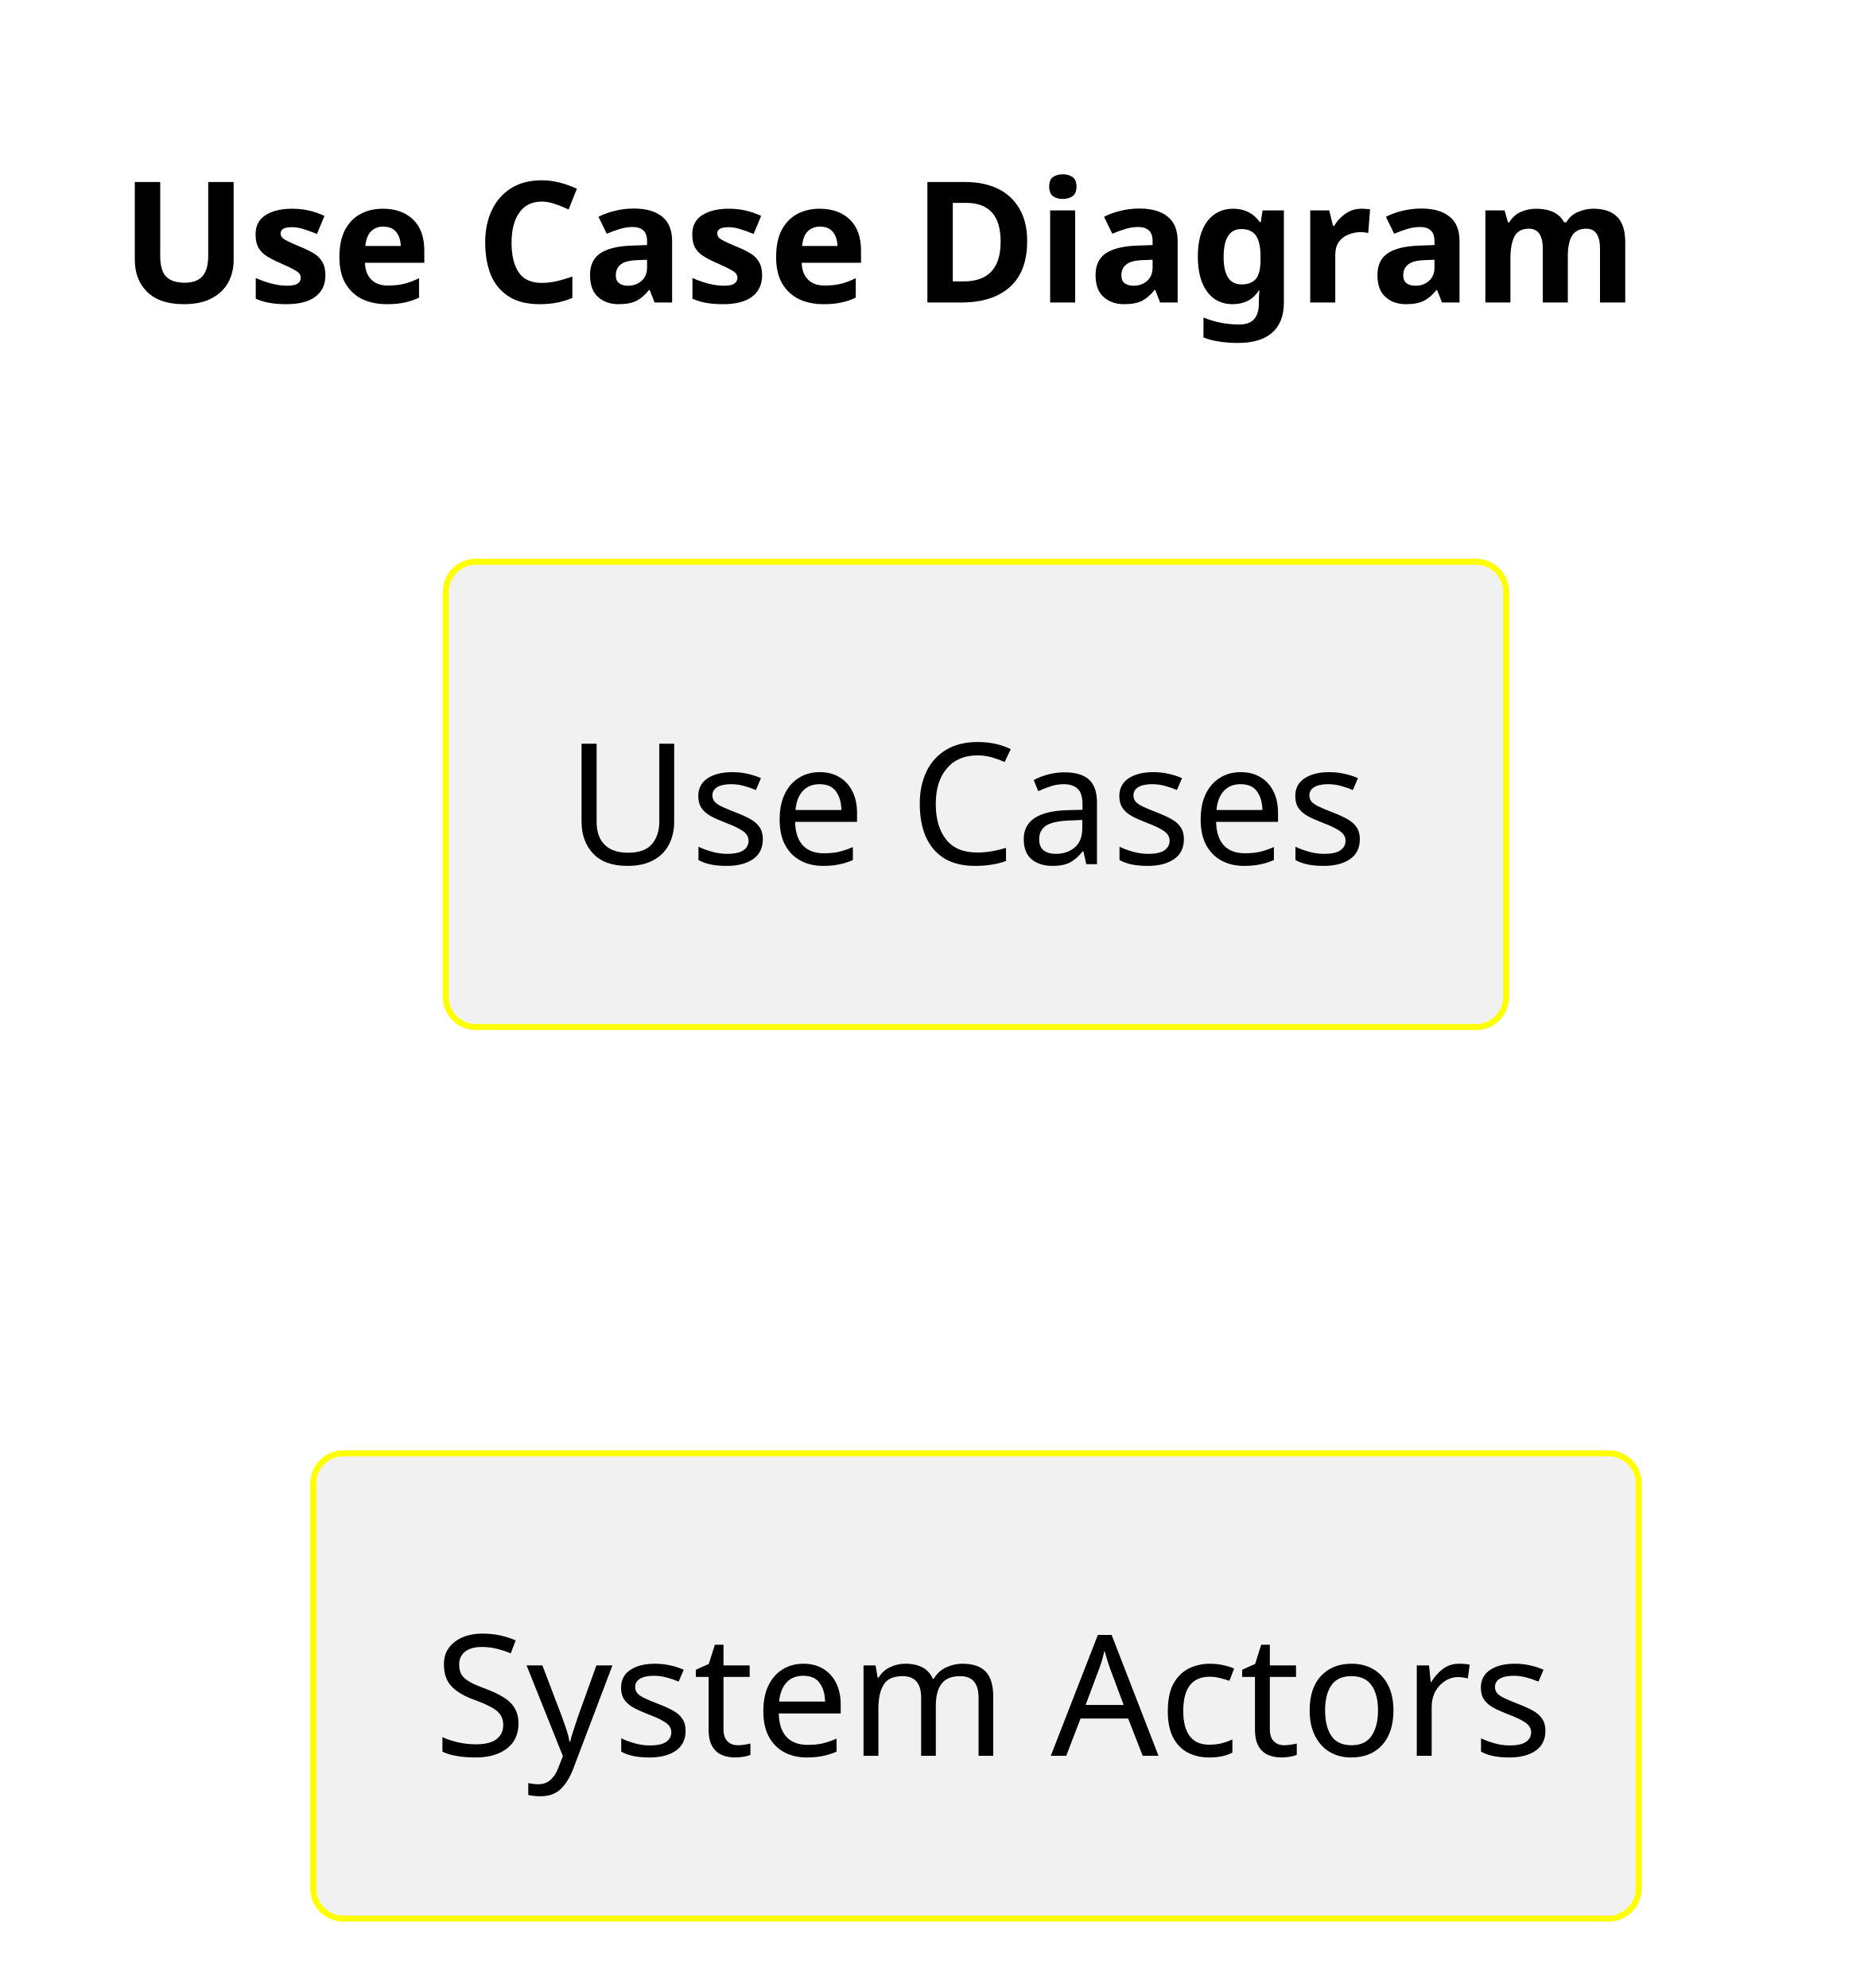
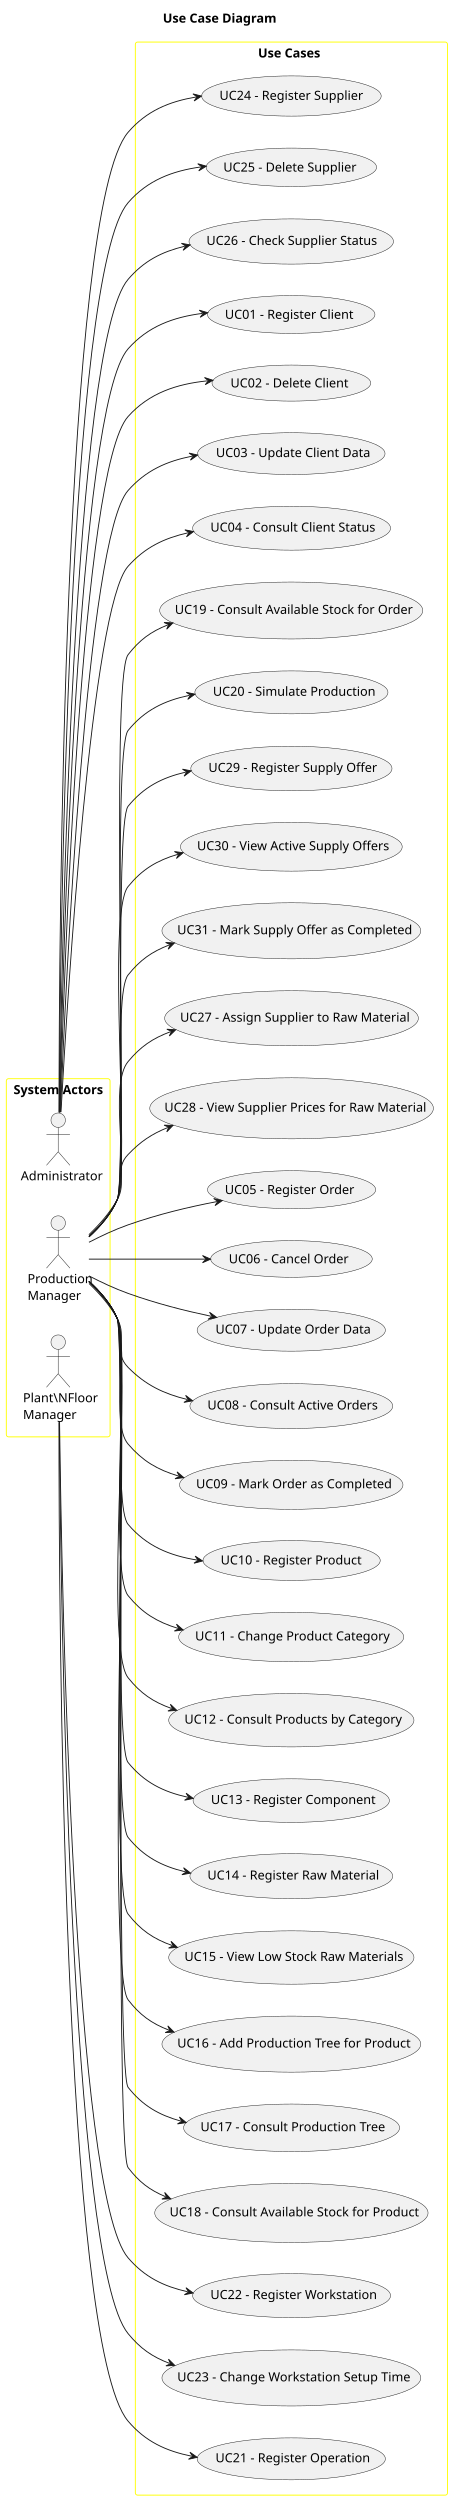
- <svg xmlns="http://www.w3.org/2000/svg" contentStyleType="text/css" height="165px" preserveAspectRatio="none" style="width:155px;height:165px;background:#FFFFFF;" version="1.1" viewBox="0 0 155 165" width="155px" zoomAndPan="magnify">
+ <svg xmlns="http://www.w3.org/2000/svg" contentStyleType="text/css" height="2771px" preserveAspectRatio="none" style="width:502px;height:2771px;background:#FFFFFF;" version="1.1" viewBox="0 0 502 2771" width="502px" zoomAndPan="magnify">
  <defs />
  <g>
-     <text fill="#000000" font-family="sans-serif" font-size="14" font-weight="bold" lengthAdjust="spacing" textLength="127" x="10" y="25.107">Use Case Diagram</text>
-     <g id="elem_actors">
-       <rect fill="#F1F1F1" height="38.621" rx="2.5" ry="2.5" style="stroke:#FFFF00;stroke-width:0.5;" width="110" x="26" y="120.621" />
-       <text fill="#000000" font-family="sans-serif" font-size="14" lengthAdjust="spacing" textLength="90" x="36" y="145.728">System Actors</text>
-     </g>
-     <g id="elem_usecases">
-       <rect fill="#F1F1F1" height="38.621" rx="2.5" ry="2.5" style="stroke:#FFFF00;stroke-width:0.5;" width="88" x="37" y="46.621" />
-       <text fill="#000000" font-family="sans-serif" font-size="14" lengthAdjust="spacing" textLength="68" x="47" y="71.728">Use Cases</text>
+     <text fill="#000000" font-family="sans-serif" font-size="14" font-weight="bold" lengthAdjust="spacing" textLength="127" x="180.5" y="25.107">Use Case Diagram</text>
+     <g id="cluster_actors">
+       <rect fill="none" height="397" rx="2.5" ry="2.5" style="stroke:#FFFF00;stroke-width:1.0;" width="115" x="7" y="1195.621" />
+       <text fill="#000000" font-family="sans-serif" font-size="14" font-weight="bold" lengthAdjust="spacing" textLength="99" x="15" y="1212.728">System Actors</text>
+     </g>
+     <g id="cluster_usecases">
+       <rect fill="none" height="2719" rx="2.5" ry="2.5" style="stroke:#FFFF00;stroke-width:1.0;" width="346" x="150" y="46.621" />
+       <text fill="#000000" font-family="sans-serif" font-size="14" font-weight="bold" lengthAdjust="spacing" textLength="74" x="286" y="63.728">Use Cases</text>
+     </g>
+     <g id="elem_Administrator">
+       <ellipse cx="64.5" cy="1241.621" fill="#F1F1F1" rx="8" ry="8" style="stroke:#181818;stroke-width:0.5;" />
+       <path d="M64.5,1249.621 L64.5,1276.621 M51.5,1257.621 L77.5,1257.621 M64.5,1276.621 L51.5,1291.621 M64.5,1276.621 L77.5,1291.621 " fill="none" style="stroke:#181818;stroke-width:0.5;" />
+       <text fill="#000000" font-family="sans-serif" font-size="14" lengthAdjust="spacing" textLength="83" x="23" y="1308.228">Administrator</text>
+     </g>
+     <g id="elem_PM">
+       <ellipse cx="64.5" cy="1355.621" fill="#F1F1F1" rx="8" ry="8" style="stroke:#181818;stroke-width:0.5;" />
+       <path d="M64.5,1363.621 L64.5,1390.621 M51.5,1371.621 L77.5,1371.621 M64.5,1390.621 L51.5,1405.621 M64.5,1390.621 L77.5,1405.621 " fill="none" style="stroke:#181818;stroke-width:0.5;" />
+       <text fill="#000000" font-family="sans-serif" font-size="14" lengthAdjust="spacing" textLength="68" x="30.5" y="1422.228">Production</text>
+       <text fill="#000000" font-family="sans-serif" font-size="14" lengthAdjust="spacing" textLength="56" x="30.5" y="1440.85">Manager</text>
+     </g>
+     <g id="elem_PFM">
+       <ellipse cx="64.5" cy="1487.621" fill="#F1F1F1" rx="8" ry="8" style="stroke:#181818;stroke-width:0.5;" />
+       <path d="M64.5,1495.621 L64.5,1522.621 M51.5,1503.621 L77.5,1503.621 M64.5,1522.621 L51.5,1537.621 M64.5,1522.621 L77.5,1537.621 " fill="none" style="stroke:#181818;stroke-width:0.5;" />
+       <text fill="#000000" font-family="sans-serif" font-size="14" lengthAdjust="spacing" textLength="78" x="25.5" y="1554.228">Plant\NFloor</text>
+       <text fill="#000000" font-family="sans-serif" font-size="14" lengthAdjust="spacing" textLength="56" x="25.5" y="1572.85">Manager</text>
+     </g>
+     <g id="elem_UC01">
+       <ellipse cx="322.797" cy="348.58" fill="#F1F1F1" rx="92.797" ry="20.959" style="stroke:#181818;stroke-width:0.5;" />
+       <text fill="#000000" font-family="sans-serif" font-size="14" lengthAdjust="spacing" textLength="141" x="249.297" y="353.384">UC01 - Register Client</text>
+     </g>
+     <g id="elem_UC02">
+       <ellipse cx="322.956" cy="424.612" fill="#F1F1F1" rx="87.956" ry="19.991" style="stroke:#181818;stroke-width:0.5;" />
+       <text fill="#000000" font-family="sans-serif" font-size="14" lengthAdjust="spacing" textLength="129" x="255.456" y="429.416">UC02 - Delete Client</text>
+     </g>
+     <g id="elem_UC03">
+       <ellipse cx="322.883" cy="502.798" fill="#F1F1F1" rx="103.883" ry="23.177" style="stroke:#181818;stroke-width:0.5;" />
+       <text fill="#000000" font-family="sans-serif" font-size="14" lengthAdjust="spacing" textLength="167" x="239.368" y="506.601">UC03 - Update Client Data</text>
+     </g>
+     <g id="elem_UC04">
+       <ellipse cx="323.192" cy="585.46" fill="#F1F1F1" rx="109.692" ry="24.338" style="stroke:#181818;stroke-width:0.5;" />
+       <text fill="#000000" font-family="sans-serif" font-size="14" lengthAdjust="spacing" textLength="180" x="233.192" y="589.256">UC04 - Consult Client Status</text>
+     </g>
+     <g id="elem_UC05">
+       <ellipse cx="323.207" cy="1318.662" fill="#F1F1F1" rx="93.207" ry="21.041" style="stroke:#181818;stroke-width:0.5;" />
+       <text fill="#000000" font-family="sans-serif" font-size="14" lengthAdjust="spacing" textLength="142" x="249.207" y="1323.466">UC05 - Register Order</text>
+     </g>
+     <g id="elem_UC06">
+       <ellipse cx="323.053" cy="1395.432" fill="#F1F1F1" rx="89.553" ry="20.311" style="stroke:#181818;stroke-width:0.5;" />
+       <text fill="#000000" font-family="sans-serif" font-size="14" lengthAdjust="spacing" textLength="133" x="253.553" y="1400.235">UC06 - Cancel Order</text>
+     </g>
+     <g id="elem_UC07">
+       <ellipse cx="322.827" cy="1474.387" fill="#F1F1F1" rx="104.327" ry="23.265" style="stroke:#181818;stroke-width:0.5;" />
+       <text fill="#000000" font-family="sans-serif" font-size="14" lengthAdjust="spacing" textLength="168" x="238.827" y="1478.183">UC07 - Update Order Data</text>
+     </g>
+     <g id="elem_UC08">
+       <ellipse cx="322.899" cy="1558.501" fill="#F1F1F1" rx="112.399" ry="24.88" style="stroke:#181818;stroke-width:0.5;" />
+       <text fill="#000000" font-family="sans-serif" font-size="14" lengthAdjust="spacing" textLength="186" x="229.899" y="1562.298">UC08 - Consult Active Orders</text>
+     </g>
+     <g id="elem_UC09">
+       <ellipse cx="322.828" cy="1645.787" fill="#F1F1F1" rx="123.828" ry="27.166" style="stroke:#181818;stroke-width:0.5;" />
+       <text fill="#000000" font-family="sans-serif" font-size="14" lengthAdjust="spacing" textLength="211" x="217.328" y="1649.584">UC09 - Mark Order as Completed</text>
+     </g>
+     <g id="elem_UC10">
+       <ellipse cx="323.223" cy="1729.666" fill="#F1F1F1" rx="98.223" ry="22.045" style="stroke:#181818;stroke-width:0.5;" />
+       <text fill="#000000" font-family="sans-serif" font-size="14" lengthAdjust="spacing" textLength="154" x="244.578" y="1734.049">UC10 - Register Product</text>
+     </g>
+     <g id="elem_UC11">
+       <ellipse cx="322.751" cy="1814.471" fill="#F1F1F1" rx="124.751" ry="27.35" style="stroke:#181818;stroke-width:0.5;" />
+       <text fill="#000000" font-family="sans-serif" font-size="14" lengthAdjust="spacing" textLength="213" x="216.251" y="1818.268">UC11 - Change Product Category</text>
+     </g>
+     <g id="elem_UC12">
+       <ellipse cx="322.919" cy="1906.705" fill="#F1F1F1" rx="135.919" ry="29.584" style="stroke:#181818;stroke-width:0.5;" />
+       <text fill="#000000" font-family="sans-serif" font-size="14" lengthAdjust="spacing" textLength="237" x="204.419" y="1910.502">UC12 - Consult Products by Category</text>
+     </g>
+     <g id="elem_UC13">
+       <ellipse cx="322.793" cy="1995.78" fill="#F1F1F1" rx="108.793" ry="24.159" style="stroke:#181818;stroke-width:0.5;" />
+       <text fill="#000000" font-family="sans-serif" font-size="14" lengthAdjust="spacing" textLength="178" x="233.793" y="1999.577">UC13 - Register Component</text>
+     </g>
+     <g id="elem_UC14">
+       <ellipse cx="322.899" cy="2079.501" fill="#F1F1F1" rx="112.399" ry="24.88" style="stroke:#181818;stroke-width:0.5;" />
+       <text fill="#000000" font-family="sans-serif" font-size="14" lengthAdjust="spacing" textLength="186" x="229.899" y="2083.298">UC14 - Register Raw Material</text>
+     </g>
+     <g id="elem_UC15">
+       <ellipse cx="322.919" cy="2169.705" fill="#F1F1F1" rx="135.919" ry="29.584" style="stroke:#181818;stroke-width:0.5;" />
+       <text fill="#000000" font-family="sans-serif" font-size="14" lengthAdjust="spacing" textLength="237" x="204.419" y="2173.502">UC15 - View Low Stock Raw Materials</text>
+     </g>
+     <g id="elem_UC16">
+       <ellipse cx="322.94" cy="2265.709" fill="#F1F1F1" rx="143.44" ry="31.088" style="stroke:#181818;stroke-width:0.5;" />
+       <text fill="#000000" font-family="sans-serif" font-size="14" lengthAdjust="spacing" textLength="253" x="196.44" y="2269.506">UC16 - Add Production Tree for Product</text>
+     </g>
+     <g id="elem_UC17">
+       <ellipse cx="323.188" cy="2358.459" fill="#F1F1F1" rx="119.688" ry="26.338" style="stroke:#181818;stroke-width:0.5;" />
+       <text fill="#000000" font-family="sans-serif" font-size="14" lengthAdjust="spacing" textLength="202" x="222.188" y="2362.256">UC17 - Consult Production Tree</text>
+     </g>
+     <g id="elem_UC18">
+       <ellipse cx="322.986" cy="2452.818" fill="#F1F1F1" rx="151.486" ry="32.697" style="stroke:#181818;stroke-width:0.5;" />
+       <text fill="#000000" font-family="sans-serif" font-size="14" lengthAdjust="spacing" textLength="270" x="187.986" y="2456.615">UC18 - Consult Available Stock for Product</text>
+     </g>
+     <g id="elem_UC19">
+       <ellipse cx="322.801" cy="676.681" fill="#F1F1F1" rx="145.801" ry="31.56" style="stroke:#181818;stroke-width:0.5;" />
+       <text fill="#000000" font-family="sans-serif" font-size="14" lengthAdjust="spacing" textLength="258" x="193.801" y="680.478">UC19 - Consult Available Stock for Order</text>
+     </g>
+     <g id="elem_UC20">
+       <ellipse cx="323.001" cy="767.421" fill="#F1F1F1" rx="107.001" ry="23.8" style="stroke:#181818;stroke-width:0.5;" />
+       <text fill="#000000" font-family="sans-serif" font-size="14" lengthAdjust="spacing" textLength="174" x="236.001" y="771.218">UC20 - Simulate Production</text>
+     </g>
+     <g id="elem_UC21">
+       <ellipse cx="322.827" cy="2725.387" fill="#F1F1F1" rx="104.327" ry="23.265" style="stroke:#181818;stroke-width:0.5;" />
+       <text fill="#000000" font-family="sans-serif" font-size="14" lengthAdjust="spacing" textLength="168" x="238.827" y="2729.183">UC21 - Register Operation</text>
+     </g>
+     <g id="elem_UC22">
+       <ellipse cx="323.192" cy="2544.459" fill="#F1F1F1" rx="109.692" ry="24.338" style="stroke:#181818;stroke-width:0.5;" />
+       <text fill="#000000" font-family="sans-serif" font-size="14" lengthAdjust="spacing" textLength="180" x="233.192" y="2548.256">UC22 - Register Workstation</text>
+     </g>
+     <g id="elem_UC23">
+       <ellipse cx="322.94" cy="2635.709" fill="#F1F1F1" rx="143.44" ry="31.088" style="stroke:#181818;stroke-width:0.5;" />
+       <text fill="#000000" font-family="sans-serif" font-size="14" lengthAdjust="spacing" textLength="253" x="196.44" y="2639.506">UC23 - Change Workstation Setup Time</text>
+     </g>
+     <g id="elem_UC24">
+       <ellipse cx="323.01" cy="106.423" fill="#F1F1F1" rx="99.51" ry="22.302" style="stroke:#181818;stroke-width:0.5;" />
+       <text fill="#000000" font-family="sans-serif" font-size="14" lengthAdjust="spacing" textLength="157" x="243.258" y="110.674">UC24 - Register Supplier</text>
+     </g>
+     <g id="elem_UC25">
+       <ellipse cx="322.941" cy="185.409" fill="#F1F1F1" rx="94.441" ry="21.288" style="stroke:#181818;stroke-width:0.5;" />
+       <text fill="#000000" font-family="sans-serif" font-size="14" lengthAdjust="spacing" textLength="145" x="247.552" y="190.181">UC25 - Delete Supplier</text>
+     </g>
+     <g id="elem_UC26">
+       <ellipse cx="322.805" cy="267.682" fill="#F1F1F1" rx="113.305" ry="25.061" style="stroke:#181818;stroke-width:0.5;" />
+       <text fill="#000000" font-family="sans-serif" font-size="14" lengthAdjust="spacing" textLength="188" x="228.805" y="271.479">UC26 - Check Supplier Status</text>
+     </g>
+     <g id="elem_UC27">
+       <ellipse cx="323.113" cy="1128.644" fill="#F1F1F1" rx="140.613" ry="30.523" style="stroke:#181818;stroke-width:0.5;" />
+       <text fill="#000000" font-family="sans-serif" font-size="14" lengthAdjust="spacing" textLength="247" x="199.613" y="1132.441">UC27 - Assign Supplier to Raw Material</text>
+     </g>
+     <g id="elem_UC28">
+       <ellipse cx="323.195" cy="1228.46" fill="#F1F1F1" rx="157.195" ry="33.839" style="stroke:#181818;stroke-width:0.5;" />
+       <text fill="#000000" font-family="sans-serif" font-size="14" lengthAdjust="spacing" textLength="282" x="182.195" y="1232.257">UC28 - View Supplier Prices for Raw Material</text>
+     </g>
+     <g id="elem_UC29">
+       <ellipse cx="322.995" cy="851.82" fill="#F1F1F1" rx="111.495" ry="24.699" style="stroke:#181818;stroke-width:0.5;" />
+       <text fill="#000000" font-family="sans-serif" font-size="14" lengthAdjust="spacing" textLength="184" x="230.995" y="855.617">UC29 - Register Supply Offer</text>
+     </g>
+     <g id="elem_UC30">
+       <ellipse cx="322.906" cy="938.602" fill="#F1F1F1" rx="122.906" ry="26.981" style="stroke:#181818;stroke-width:0.5;" />
+       <text fill="#000000" font-family="sans-serif" font-size="14" lengthAdjust="spacing" textLength="209" x="218.406" y="942.399">UC30 - View Active Supply Offers</text>
+     </g>
+     <g id="elem_UC31">
+       <ellipse cx="322.94" cy="1031.709" fill="#F1F1F1" rx="143.44" ry="31.088" style="stroke:#181818;stroke-width:0.5;" />
+       <text fill="#000000" font-family="sans-serif" font-size="14" lengthAdjust="spacing" textLength="253" x="196.44" y="1035.506">UC31 - Mark Supply Offer as Completed</text>
+     </g>
+     <g id="link_Administrator_UC01">
+       <path d="M66.19,1233.011 C69.4,1069.251 85.25,450.751 142,386.621 C164.01,361.751 191.9,351.586 224.32,347.366 " fill="none" id="Administrator-to-UC01" style="stroke:#181818;stroke-width:1.0;" />
+       <polygon fill="#181818" points="230.27,346.591,220.829,343.786,225.312,347.236,221.862,351.719,230.27,346.591" style="stroke:#181818;stroke-width:1.0;" />
+     </g>
+     <g id="link_Administrator_UC02">
+       <path d="M66.52,1232.981 C70.85,1078.121 90.01,519.591 142,461.621 C165.43,435.491 195.991,425.603 230.031,422.113 " fill="none" id="Administrator-to-UC02" style="stroke:#181818;stroke-width:1.0;" />
+       <polygon fill="#181818" points="236,421.501,226.639,418.44,231.026,422.011,227.455,426.398,236,421.501" style="stroke:#181818;stroke-width:1.0;" />
+     </g>
+     <g id="link_Administrator_UC03">
+       <path d="M67.01,1232.631 C72.86,1087.661 95.97,595.501 142,543.621 C161.57,521.561 184.433,511.222 213.243,505.542 " fill="none" id="Administrator-to-UC03" style="stroke:#181818;stroke-width:1.0;" />
+       <polygon fill="#181818" points="219.13,504.381,209.526,502.197,214.224,505.348,211.074,510.046,219.13,504.381" style="stroke:#181818;stroke-width:1.0;" />
+     </g>
+     <g id="link_Administrator_UC04">
+       <path d="M67.6,1232.701 C74.97,1099.011 101.5,672.901 142,627.621 C160.61,606.811 181.507,596.622 208.717,590.482 " fill="none" id="Administrator-to-UC04" style="stroke:#181818;stroke-width:1.0;" />
+       <polygon fill="#181818" points="214.57,589.161,204.91,587.24,209.693,590.262,206.671,595.044,214.57,589.161" style="stroke:#181818;stroke-width:1.0;" />
+     </g>
+     <g id="link_PM_UC05">
+       <path d="M98.61,1376.931 C111.8,1370.091 127.31,1362.771 142,1357.621 C175.49,1345.881 207.889,1338.13 240.519,1331.82 " fill="none" id="PM-to-UC05" style="stroke:#181818;stroke-width:1.0;" />
+       <polygon fill="#181818" points="246.41,1330.681,236.814,1328.463,241.501,1331.63,238.333,1336.317,246.41,1330.681" style="stroke:#181818;stroke-width:1.0;" />
+     </g>
+     <g id="link_PM_UC06">
+       <path d="M98.51,1395.621 C132.47,1395.621 180.84,1395.621 227.46,1395.621 " fill="none" id="PM-to-UC06" style="stroke:#181818;stroke-width:1.0;" />
+       <polygon fill="#181818" points="233.46,1395.621,224.46,1391.621,228.46,1395.621,224.46,1399.621,233.46,1395.621" style="stroke:#181818;stroke-width:1.0;" />
+     </g>
+     <g id="link_PM_UC07">
+       <path d="M98.64,1414.231 C111.83,1421.061 127.33,1428.391 142,1433.621 C173.4,1444.811 203.119,1452.443 234.319,1459.023 " fill="none" id="PM-to-UC07" style="stroke:#181818;stroke-width:1.0;" />
+       <polygon fill="#181818" points="240.19,1460.261,232.209,1454.49,235.298,1459.229,230.558,1462.318,240.19,1460.261" style="stroke:#181818;stroke-width:1.0;" />
+     </g>
+     <g id="link_PM_UC08">
+       <path d="M98.66,1422.621 C110.17,1433.591 122.14,1447.111 130,1461.621 C141.71,1483.241 124.75,1498.101 142,1515.621 C161.04,1534.971 181.299,1544.818 207.699,1551.217 " fill="none" id="PM-to-UC08" style="stroke:#181818;stroke-width:1.0;" />
+       <polygon fill="#181818" points="213.53,1552.631,205.726,1546.623,208.671,1551.453,203.841,1554.398,213.53,1552.631" style="stroke:#181818;stroke-width:1.0;" />
+     </g>
+     <g id="link_PM_UC09">
+       <path d="M98.69,1421.141 C110.65,1432.211 122.92,1446.181 130,1461.621 C142.92,1489.801 121.89,1577.031 142,1600.621 C157.88,1619.251 174.45,1629.068 197.98,1636.078 " fill="none" id="PM-to-UC09" style="stroke:#181818;stroke-width:1.0;" />
+       <polygon fill="#181818" points="203.73,1637.791,196.247,1631.388,198.938,1636.363,193.963,1639.055,203.73,1637.791" style="stroke:#181818;stroke-width:1.0;" />
+     </g>
+     <g id="link_PM_UC10">
+       <path d="M98.62,1420.711 C110.72,1431.811 123.12,1445.921 130,1461.621 C140.19,1484.851 125.61,1670.261 142,1689.621 C162.37,1713.691 187.787,1724.201 218.647,1729.201 " fill="none" id="PM-to-UC10" style="stroke:#181818;stroke-width:1.0;" />
+       <polygon fill="#181818" points="224.57,1730.161,216.326,1724.773,219.634,1729.361,215.046,1732.67,224.57,1730.161" style="stroke:#181818;stroke-width:1.0;" />
+     </g>
+     <g id="link_PM_UC11">
+       <path d="M98.73,1420.671 C110.84,1431.761 123.22,1445.871 130,1461.621 C143.5,1492.981 120.54,1742.071 142,1768.621 C157.41,1787.681 173.801,1797.729 197.291,1804.899 " fill="none" id="PM-to-UC11" style="stroke:#181818;stroke-width:1.0;" />
+       <polygon fill="#181818" points="203.03,1806.651,195.59,1800.198,198.248,1805.191,193.254,1807.849,203.03,1806.651" style="stroke:#181818;stroke-width:1.0;" />
+     </g>
+     <g id="link_PM_UC12">
+       <path d="M98.8,1420.641 C110.92,1431.731 123.29,1445.841 130,1461.621 C147.31,1502.331 114.43,1825.021 142,1859.621 C155.79,1876.921 169.428,1886.319 190.298,1893.749 " fill="none" id="PM-to-UC12" style="stroke:#181818;stroke-width:1.0;" />
+       <polygon fill="#181818" points="195.95,1895.761,188.813,1888.974,191.24,1894.084,186.13,1896.511,195.95,1895.761" style="stroke:#181818;stroke-width:1.0;" />
+     </g>
+     <g id="link_PM_UC13">
+       <path d="M98.5,1420.311 C110.75,1431.441 123.28,1445.681 130,1461.621 C140.63,1486.811 124.74,1932.411 142,1953.621 C159.82,1975.521 180.8,1986.04 208.351,1992.11 " fill="none" id="PM-to-UC13" style="stroke:#181818;stroke-width:1.0;" />
+       <polygon fill="#181818" points="214.21,1993.401,206.281,1987.558,209.327,1992.325,204.56,1995.371,214.21,1993.401" style="stroke:#181818;stroke-width:1.0;" />
+     </g>
+     <g id="link_PM_UC14">
+       <path d="M98.53,1420.291 C110.78,1431.431 123.3,1445.671 130,1461.621 C142.37,1491.081 121.94,2011.751 142,2036.621 C159.14,2057.881 178.906,2068.358 205.466,2074.748 " fill="none" id="PM-to-UC14" style="stroke:#181818;stroke-width:1.0;" />
+       <polygon fill="#181818" points="211.3,2076.151,203.485,2070.157,206.439,2074.981,201.614,2077.935,211.3,2076.151" style="stroke:#181818;stroke-width:1.0;" />
+     </g>
+     <g id="link_PM_UC15">
+       <path d="M98.55,1420.281 C110.8,1431.421 123.32,1445.661 130,1461.621 C144.15,1495.451 119.39,2092.741 142,2121.621 C155.86,2139.321 169.797,2148.941 191.007,2156.481 " fill="none" id="PM-to-UC15" style="stroke:#181818;stroke-width:1.0;" />
+       <polygon fill="#181818" points="196.66,2158.491,189.52,2151.707,191.949,2156.816,186.84,2159.245,196.66,2158.491" style="stroke:#181818;stroke-width:1.0;" />
+     </g>
+     <g id="link_PM_UC16">
+       <path d="M98.57,1420.281 C110.82,1431.411 123.34,1445.651 130,1461.621 C146.14,1500.341 116.26,2183.491 142,2216.621 C155.01,2233.371 167.555,2242.593 187.345,2250.263 " fill="none" id="PM-to-UC16" style="stroke:#181818;stroke-width:1.0;" />
+       <polygon fill="#181818" points="192.94,2252.431,185.994,2245.449,188.278,2250.624,183.103,2252.908,192.94,2252.431" style="stroke:#181818;stroke-width:1.0;" />
+     </g>
+     <g id="link_PM_UC17">
+       <path d="M98.59,1420.271 C110.84,1431.401 123.36,1445.641 130,1461.621 C139.09,1483.481 127.3,2295.071 142,2313.621 C158,2333.821 175.799,2344.184 200.659,2351.094 " fill="none" id="PM-to-UC17" style="stroke:#181818;stroke-width:1.0;" />
+       <polygon fill="#181818" points="206.44,2352.701,198.84,2346.437,201.623,2351.362,196.697,2354.145,206.44,2352.701" style="stroke:#181818;stroke-width:1.0;" />
+     </g>
+     <g id="link_PM_UC18">
+       <path d="M98.6,1420.271 C110.85,1431.391 123.37,1445.641 130,1461.621 C140.02,1485.761 126.05,2381.911 142,2402.621 C154.17,2418.421 165.351,2427.191 183.721,2434.931 " fill="none" id="PM-to-UC18" style="stroke:#181818;stroke-width:1.0;" />
+       <polygon fill="#181818" points="189.25,2437.261,182.509,2430.08,184.642,2435.32,179.403,2437.453,189.25,2437.261" style="stroke:#181818;stroke-width:1.0;" />
+     </g>
+     <g id="link_PM_UC19">
+       <path d="M98.54,1370.951 C110.79,1359.821 123.31,1345.581 130,1329.621 C142.97,1298.671 121.36,752.081 142,725.621 C154.75,709.281 166.794,700.258 186.064,692.597 " fill="none" id="PM-to-UC19" style="stroke:#181818;stroke-width:1.0;" />
+       <polygon fill="#181818" points="191.64,690.381,181.799,689.989,186.994,692.228,184.754,697.423,191.64,690.381" style="stroke:#181818;stroke-width:1.0;" />
+     </g>
+     <g id="link_PM_UC20">
+       <path d="M98.51,1370.941 C110.76,1359.811 123.29,1345.571 130,1329.621 C141.21,1302.991 123.78,832.051 142,809.621 C160.21,787.211 181.999,776.598 210.199,770.658 " fill="none" id="PM-to-UC20" style="stroke:#181818;stroke-width:1.0;" />
+       <polygon fill="#181818" points="216.07,769.421,206.439,767.362,211.177,770.452,208.088,775.19,216.07,769.421" style="stroke:#181818;stroke-width:1.0;" />
+     </g>
+     <g id="link_PFM_UC21">
+       <path d="M65.37,1576.381 C65.25,1785.311 69.48,2598.181 142,2683.621 C161.1,2706.131 183.849,2716.693 212.669,2722.513 " fill="none" id="PFM-to-UC21" style="stroke:#181818;stroke-width:1.0;" />
+       <polygon fill="#181818" points="218.55,2723.701,210.52,2717.999,213.649,2722.711,208.936,2725.84,218.55,2723.701" style="stroke:#181818;stroke-width:1.0;" />
+     </g>
+     <g id="link_PFM_UC22">
+       <path d="M66.01,1576.161 C68.4,1763.401 81.17,2431.841 142,2502.621 C160.2,2523.791 180.957,2534.113 208.177,2540.243 " fill="none" id="PFM-to-UC22" style="stroke:#181818;stroke-width:1.0;" />
+       <polygon fill="#181818" points="214.03,2541.561,206.129,2535.682,209.152,2540.463,204.371,2543.486,214.03,2541.561" style="stroke:#181818;stroke-width:1.0;" />
+     </g>
+     <g id="link_PFM_UC23">
+       <path d="M65.76,1576.181 C67.26,1773.411 77.18,2507.851 142,2586.621 C155.48,2603.001 168.246,2612.067 188.106,2619.667 " fill="none" id="PFM-to-UC23" style="stroke:#181818;stroke-width:1.0;" />
+       <polygon fill="#181818" points="193.71,2621.811,186.734,2614.859,189.04,2620.024,183.875,2622.33,193.71,2621.811" style="stroke:#181818;stroke-width:1.0;" />
+     </g>
+     <g id="link_Administrator_UC24">
+       <path d="M65.43,1233.001 C65.47,1042.951 69.88,230.531 142,146.621 C162.24,123.071 187.064,112.62 217.454,107.49 " fill="none" id="Administrator-to-UC24" style="stroke:#181818;stroke-width:1.0;" />
+       <polygon fill="#181818" points="223.37,106.491,213.83,104.045,218.44,107.323,215.161,111.933,223.37,106.491" style="stroke:#181818;stroke-width:1.0;" />
+     </g>
+     <g id="link_Administrator_UC25">
+       <path d="M65.64,1233.041 C66.63,1051.271 74.79,302.011 142,224.621 C163.49,199.881 190.689,189.528 222.699,185.018 " fill="none" id="Administrator-to-UC25" style="stroke:#181818;stroke-width:1.0;" />
+       <polygon fill="#181818" points="228.64,184.181,219.17,181.476,223.689,184.879,220.286,189.398,228.64,184.181" style="stroke:#181818;stroke-width:1.0;" />
+     </g>
+     <g id="link_Administrator_UC26">
+       <path d="M65.94,1232.861 C68.2,1060.141 80.96,380.581 142,309.621 C159.47,289.311 178.869,279.195 204.929,272.875 " fill="none" id="Administrator-to-UC26" style="stroke:#181818;stroke-width:1.0;" />
+       <polygon fill="#181818" points="210.76,271.461,201.071,269.695,205.901,272.639,202.956,277.47,210.76,271.461" style="stroke:#181818;stroke-width:1.0;" />
+     </g>
+     <g id="link_PM_UC27">
+       <path d="M98.75,1370.121 C110.72,1359.061 122.98,1345.081 130,1329.621 C144.1,1298.561 120.18,1202.831 142,1176.621 C155.76,1160.091 168.894,1150.997 189.124,1143.497 " fill="none" id="PM-to-UC27" style="stroke:#181818;stroke-width:1.0;" />
+       <polygon fill="#181818" points="194.75,1141.411,184.921,1140.789,190.062,1143.149,187.702,1148.29,194.75,1141.411" style="stroke:#181818;stroke-width:1.0;" />
+     </g>
+     <g id="link_PM_UC28">
+       <path d="M98.53,1368.551 C110.02,1357.571 122.02,1344.061 130,1329.621 C141.05,1309.621 126.17,1296.101 142,1279.621 C155.72,1265.331 167.569,1257.203 186.119,1249.693 " fill="none" id="PM-to-UC28" style="stroke:#181818;stroke-width:1.0;" />
+       <polygon fill="#181818" points="191.68,1247.441,181.837,1247.111,187.045,1249.317,184.839,1254.526,191.68,1247.441" style="stroke:#181818;stroke-width:1.0;" />
+     </g>
+     <g id="link_PM_UC29">
+       <path d="M98.82,1370.611 C110.95,1359.521 123.31,1345.401 130,1329.621 C139.45,1307.311 126.68,912.391 142,893.621 C159.35,872.361 179.346,861.979 206.066,855.769 " fill="none" id="PM-to-UC29" style="stroke:#181818;stroke-width:1.0;" />
+       <polygon fill="#181818" points="211.91,854.411,202.238,852.552,207.04,855.543,204.049,860.345,211.91,854.411" style="stroke:#181818;stroke-width:1.0;" />
+     </g>
+     <g id="link_PM_UC30">
+       <path d="M98.76,1370.591 C110.88,1359.501 123.26,1345.381 130,1329.621 C145.17,1294.151 117.66,1012.551 142,982.621 C157.43,963.651 173.804,953.764 197.294,946.854 " fill="none" id="PM-to-UC30" style="stroke:#181818;stroke-width:1.0;" />
+       <polygon fill="#181818" points="203.05,945.161,193.287,943.864,198.253,946.572,195.545,951.538,203.05,945.161" style="stroke:#181818;stroke-width:1.0;" />
+     </g>
+     <g id="link_PM_UC31">
+       <path d="M98.65,1370.541 C110.76,1359.441 123.15,1345.341 130,1329.621 C141.07,1304.231 124.66,1102.221 142,1080.621 C155.28,1064.081 167.951,1054.957 187.791,1047.317 " fill="none" id="PM-to-UC31" style="stroke:#181818;stroke-width:1.0;" />
+       <polygon fill="#181818" points="193.39,1045.161,183.554,1044.662,188.724,1046.958,186.429,1052.128,193.39,1045.161" style="stroke:#181818;stroke-width:1.0;" />
    </g>
  </g>
</svg>
